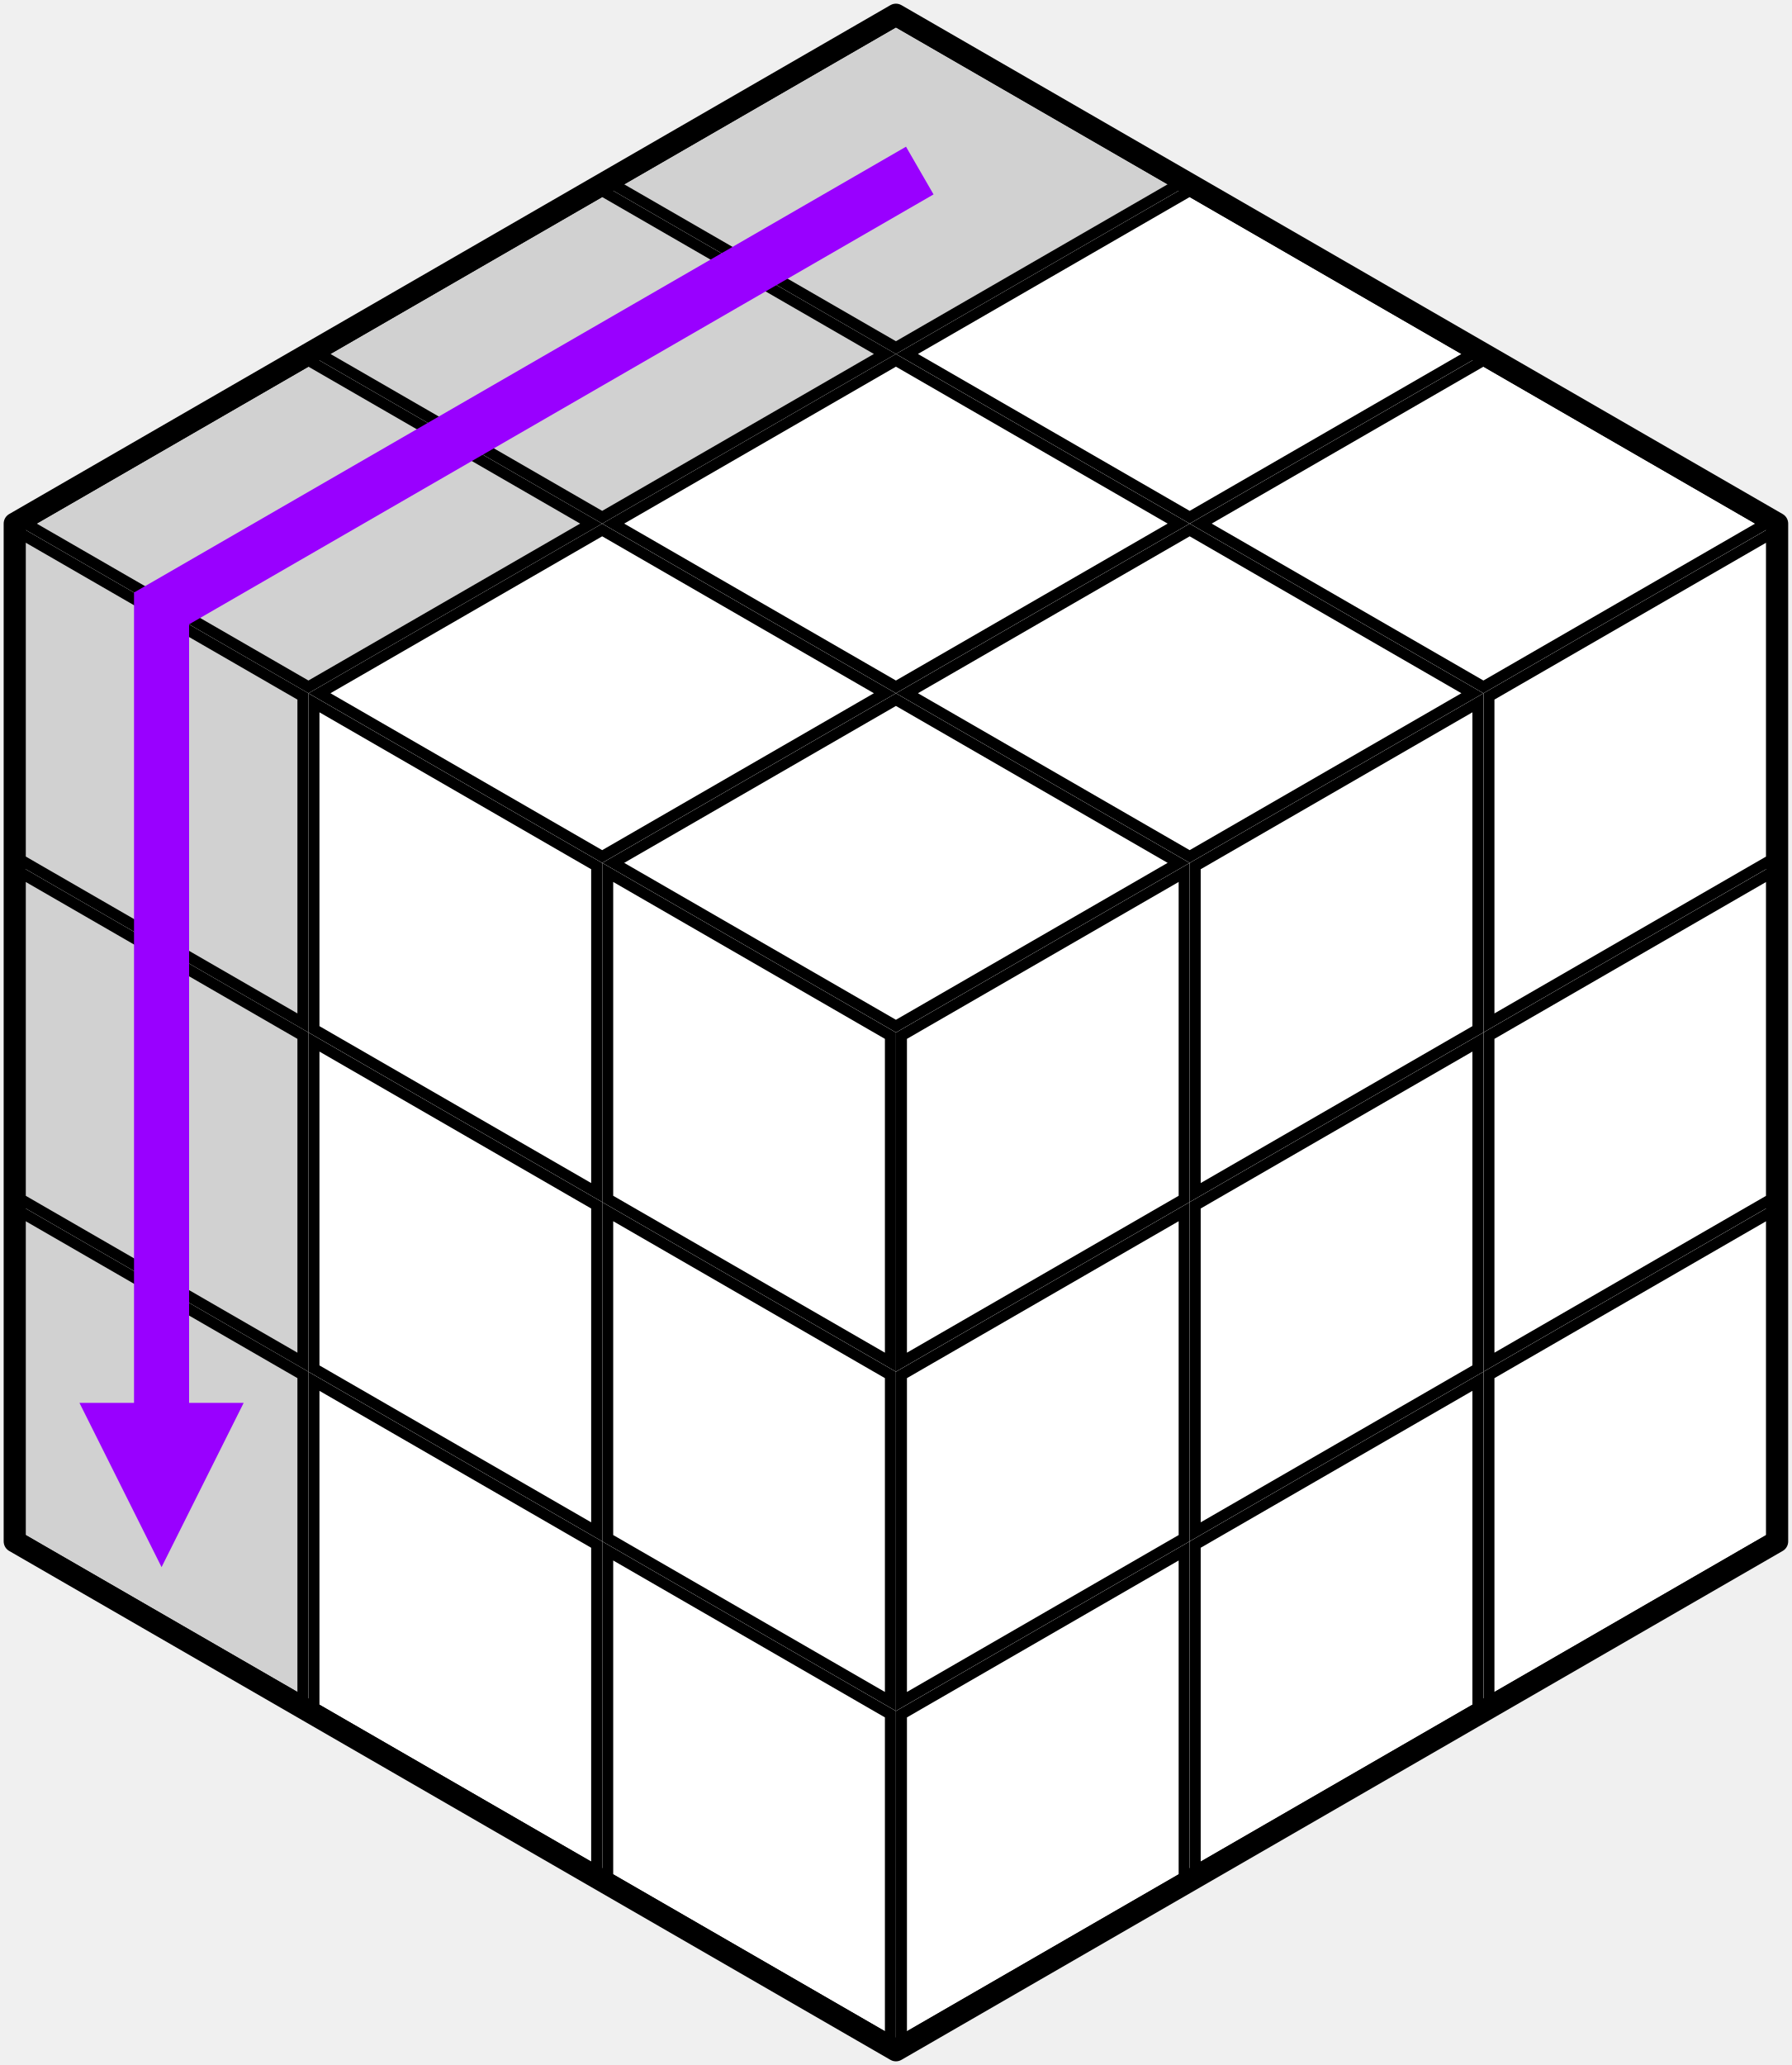
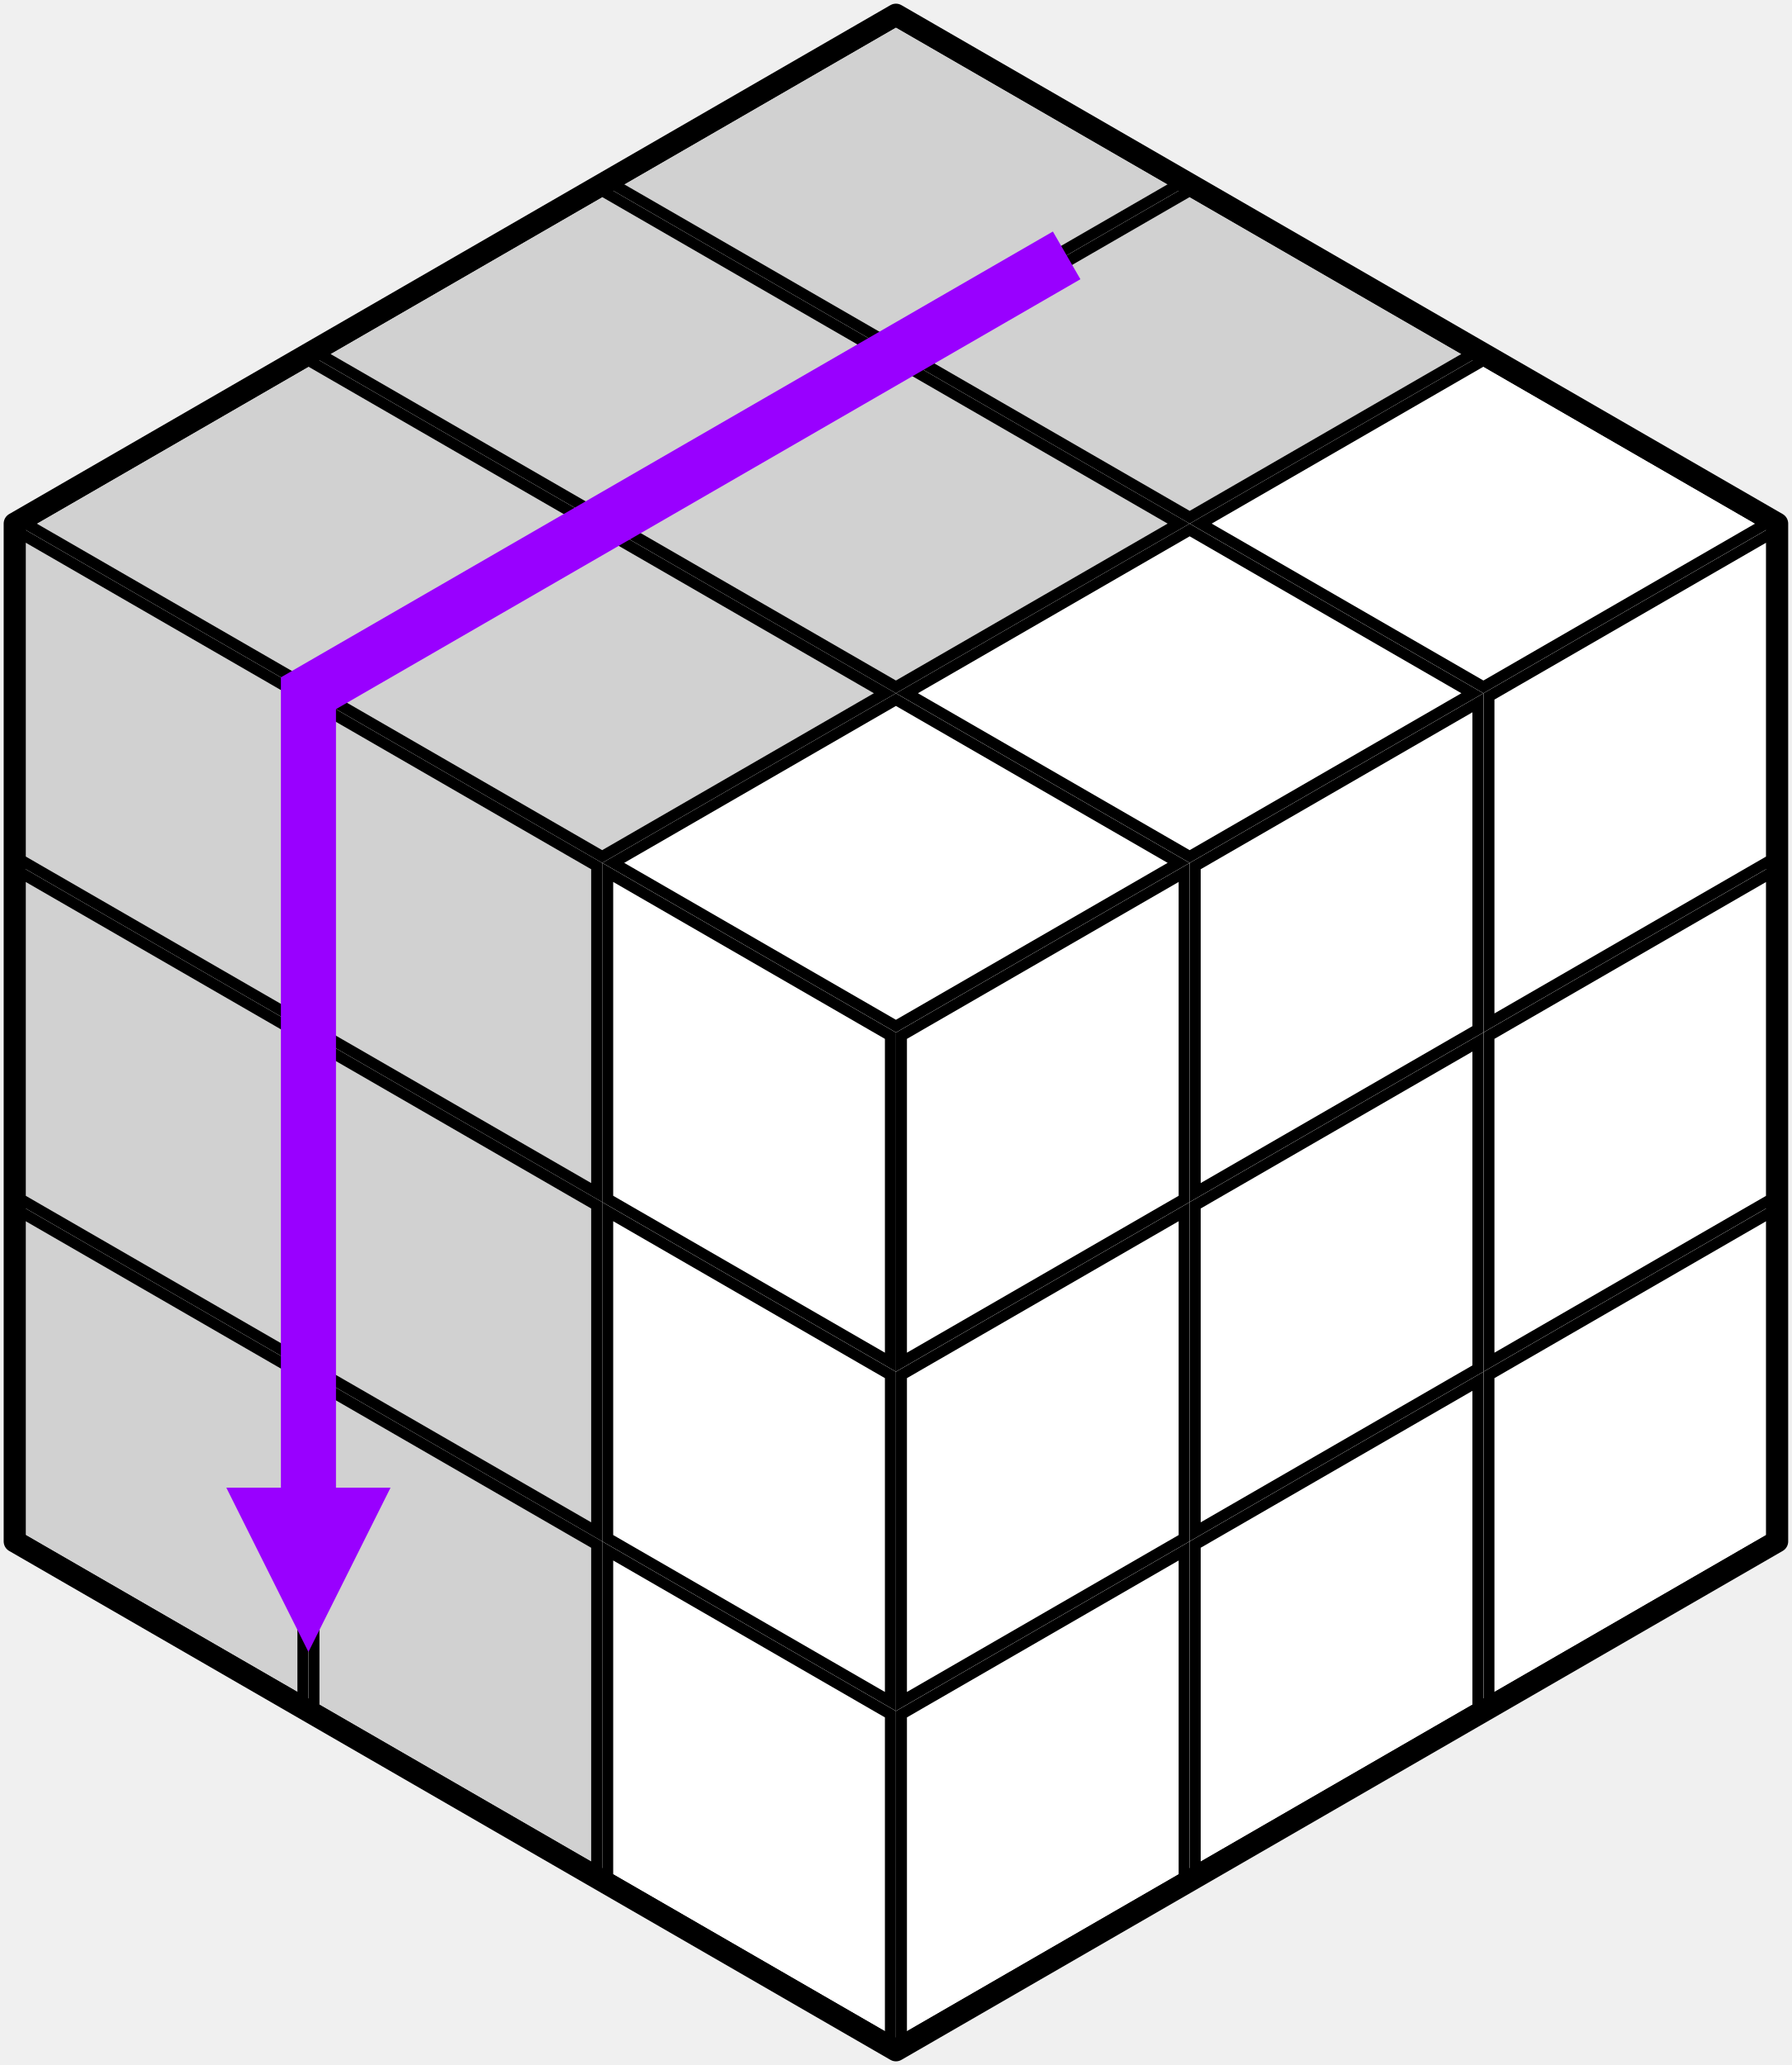
<svg xmlns="http://www.w3.org/2000/svg" style="isolation:isolate" viewBox="-1 -1 122 140.564" width="122pt" height="140.564pt">
  <defs>
-     <clipPath id="_clipPath_NvnIlFom4Wo31VLOnXpCB5cv8EtG02TD">
+     <clipPath id="_clipPath_twZwsHFETE7Dya3vJae772DhPkfhWOxg">
      <rect x="-1" y="-1" width="122" height="140.564" />
    </clipPath>
  </defs>
-   <g clip-path="url(#_clipPath_NvnIlFom4Wo31VLOnXpCB5cv8EtG02TD)">
-     <mask id="_mask_vgyqonu32MG3lNmDWyBzQpmDinLiMtte">
+   <g clip-path="url(#_clipPath_twZwsHFETE7Dya3vJae772DhPkfhWOxg)">
+     <mask id="_mask_TkCkkHAtwi52ADrtDaRvz84pWkHQZ9kO">
      <path d=" M 120 57.735 L 100 69.282 L 100 46.188 L 120 34.641 L 120 57.735 Z " fill="white" stroke="none" />
    </mask>
    <path d=" M 120 57.735 L 100 69.282 L 100 46.188 L 120 34.641 L 120 57.735 Z " fill="rgb(255,255,255)" />
-     <path d=" M 120 57.735 L 100 69.282 L 100 46.188 L 120 34.641 L 120 57.735 Z " fill="rgb(255,255,255)" mask="url(#_mask_vgyqonu32MG3lNmDWyBzQpmDinLiMtte)" vector-effect="non-scaling-stroke" stroke-width="2" stroke="rgb(0,0,0)" stroke-linejoin="round" stroke-linecap="round" stroke-miterlimit="3" />
-     <mask id="_mask_RMQwIuEyeV4h2lhmiwpnRjTzHjBYFSl4">
+     <path d=" M 120 57.735 L 100 69.282 L 100 46.188 L 120 34.641 L 120 57.735 Z " fill="rgb(255,255,255)" mask="url(#_mask_TkCkkHAtwi52ADrtDaRvz84pWkHQZ9kO)" vector-effect="non-scaling-stroke" stroke-width="2" stroke="rgb(0,0,0)" stroke-linejoin="round" stroke-linecap="round" stroke-miterlimit="3" />
+     <mask id="_mask_LXIWpg3NGDLpxX2w3nr9BTfFkeuwBwJR">
      <path d=" M 100 69.282 L 80 80.829 L 80 57.735 L 100 46.188 L 100 69.282 Z " fill="white" stroke="none" />
    </mask>
    <path d=" M 100 69.282 L 80 80.829 L 80 57.735 L 100 46.188 L 100 69.282 Z " fill="rgb(255,255,255)" />
-     <path d=" M 100 69.282 L 80 80.829 L 80 57.735 L 100 46.188 L 100 69.282 Z " fill="rgb(255,255,255)" mask="url(#_mask_RMQwIuEyeV4h2lhmiwpnRjTzHjBYFSl4)" vector-effect="non-scaling-stroke" stroke-width="2" stroke="rgb(0,0,0)" stroke-linejoin="round" stroke-linecap="round" stroke-miterlimit="3" />
-     <mask id="_mask_5vOcV7Y7i0Aq7ziyxN4amHosbPyQgJTW">
+     <path d=" M 100 69.282 L 80 80.829 L 80 57.735 L 100 46.188 L 100 69.282 Z " fill="rgb(255,255,255)" mask="url(#_mask_LXIWpg3NGDLpxX2w3nr9BTfFkeuwBwJR)" vector-effect="non-scaling-stroke" stroke-width="2" stroke="rgb(0,0,0)" stroke-linejoin="round" stroke-linecap="round" stroke-miterlimit="3" />
+     <mask id="_mask_2p1FG31tL12Tw5ufNlL4iOgG6fO1Ts7i">
      <path d=" M 80 80.829 L 60 92.376 L 60 69.282 L 80 57.735 L 80 80.829 Z " fill="white" stroke="none" />
    </mask>
    <path d=" M 80 80.829 L 60 92.376 L 60 69.282 L 80 57.735 L 80 80.829 Z " fill="rgb(255,255,255)" />
-     <path d=" M 80 80.829 L 60 92.376 L 60 69.282 L 80 57.735 L 80 80.829 Z " fill="rgb(255,255,255)" mask="url(#_mask_5vOcV7Y7i0Aq7ziyxN4amHosbPyQgJTW)" vector-effect="non-scaling-stroke" stroke-width="2" stroke="rgb(0,0,0)" stroke-linejoin="round" stroke-linecap="round" stroke-miterlimit="3" />
-     <mask id="_mask_KDj0IA2QH3jphuzFZPRGoV2V8hm15iyQ">
+     <path d=" M 80 80.829 L 60 92.376 L 60 69.282 L 80 57.735 L 80 80.829 Z " fill="rgb(255,255,255)" mask="url(#_mask_2p1FG31tL12Tw5ufNlL4iOgG6fO1Ts7i)" vector-effect="non-scaling-stroke" stroke-width="2" stroke="rgb(0,0,0)" stroke-linejoin="round" stroke-linecap="round" stroke-miterlimit="3" />
+     <mask id="_mask_jcTAtss6zCr17lABWGPPH0Z8VxRyloR8">
      <path d=" M 60 46.188 L 40 57.735 L 60 69.282 L 80 57.735 L 60 46.188 Z " fill="white" stroke="none" />
    </mask>
    <path d=" M 60 46.188 L 40 57.735 L 60 69.282 L 80 57.735 L 60 46.188 Z " fill="rgb(255,255,255)" />
-     <path d=" M 60 46.188 L 40 57.735 L 60 69.282 L 80 57.735 L 60 46.188 Z " fill="rgb(255,255,255)" mask="url(#_mask_KDj0IA2QH3jphuzFZPRGoV2V8hm15iyQ)" vector-effect="non-scaling-stroke" stroke-width="2" stroke="rgb(0,0,0)" stroke-linejoin="round" stroke-linecap="round" stroke-miterlimit="3" />
-     <mask id="_mask_34n6wi7Xa8mru5b1cYnpDeB3eTuA8x25">
+     <path d=" M 60 46.188 L 40 57.735 L 60 69.282 L 80 57.735 L 60 46.188 Z " fill="rgb(255,255,255)" mask="url(#_mask_jcTAtss6zCr17lABWGPPH0Z8VxRyloR8)" vector-effect="non-scaling-stroke" stroke-width="2" stroke="rgb(0,0,0)" stroke-linejoin="round" stroke-linecap="round" stroke-miterlimit="3" />
+     <mask id="_mask_JGCtyuyH9WZaj9S2iQJp3JKJLlx4IMjA">
      <path d=" M 40 80.829 L 40 57.735 L 60 69.282 L 60 92.376 L 40 80.829 Z " fill="white" stroke="none" />
    </mask>
    <path d=" M 40 80.829 L 40 57.735 L 60 69.282 L 60 92.376 L 40 80.829 Z " fill="rgb(255,255,255)" />
-     <path d=" M 40 80.829 L 40 57.735 L 60 69.282 L 60 92.376 L 40 80.829 Z " fill="rgb(255,255,255)" mask="url(#_mask_34n6wi7Xa8mru5b1cYnpDeB3eTuA8x25)" vector-effect="non-scaling-stroke" stroke-width="2" stroke="rgb(0,0,0)" stroke-linejoin="round" stroke-linecap="round" stroke-miterlimit="3" />
-     <mask id="_mask_0Hc0YZlHwOidYJVLqkGvt03xCRfZ8lJz">
+     <path d=" M 40 80.829 L 40 57.735 L 60 69.282 L 60 92.376 L 40 80.829 Z " fill="rgb(255,255,255)" mask="url(#_mask_JGCtyuyH9WZaj9S2iQJp3JKJLlx4IMjA)" vector-effect="non-scaling-stroke" stroke-width="2" stroke="rgb(0,0,0)" stroke-linejoin="round" stroke-linecap="round" stroke-miterlimit="3" />
+     <mask id="_mask_EfusVxi1cQHn9g2Gope6L0mBwAAE7yyA">
      <path d=" M 20 69.282 L 20 46.188 L 40 57.735 L 40 80.829 L 20 69.282 Z " fill="white" stroke="none" />
    </mask>
-     <path d=" M 20 69.282 L 20 46.188 L 40 57.735 L 40 80.829 L 20 69.282 Z " fill="rgb(255,255,255)" />
-     <path d=" M 20 69.282 L 20 46.188 L 40 57.735 L 40 80.829 L 20 69.282 Z " fill="rgb(255,255,255)" mask="url(#_mask_0Hc0YZlHwOidYJVLqkGvt03xCRfZ8lJz)" vector-effect="non-scaling-stroke" stroke-width="2" stroke="rgb(0,0,0)" stroke-linejoin="round" stroke-linecap="round" stroke-miterlimit="3" />
-     <mask id="_mask_eFUe4cakO09YXi1QJ0M33hzk7pMH5ALv">
+     <path d=" M 20 69.282 L 20 46.188 L 40 57.735 L 40 80.829 L 20 69.282 Z " fill="rgb(209,209,209)" />
+     <path d=" M 20 69.282 L 20 46.188 L 40 57.735 L 40 80.829 L 20 69.282 Z " fill="rgb(209,209,209)" mask="url(#_mask_EfusVxi1cQHn9g2Gope6L0mBwAAE7yyA)" vector-effect="non-scaling-stroke" stroke-width="2" stroke="rgb(0,0,0)" stroke-linejoin="round" stroke-linecap="round" stroke-miterlimit="3" />
+     <mask id="_mask_Bd3pLZIcTJOYkXWJuIOmTinFdlZhY5vj">
      <path d=" M 0 57.735 L 0 34.641 L 20 46.188 L 20 69.282 L 0 57.735 Z " fill="white" stroke="none" />
    </mask>
    <path d=" M 0 57.735 L 0 34.641 L 20 46.188 L 20 69.282 L 0 57.735 Z " fill="rgb(209,209,209)" />
-     <path d=" M 0 57.735 L 0 34.641 L 20 46.188 L 20 69.282 L 0 57.735 Z " fill="rgb(209,209,209)" mask="url(#_mask_eFUe4cakO09YXi1QJ0M33hzk7pMH5ALv)" vector-effect="non-scaling-stroke" stroke-width="2" stroke="rgb(0,0,0)" stroke-linejoin="round" stroke-linecap="round" stroke-miterlimit="3" />
-     <mask id="_mask_AVySE0xjTJ1XVnkgvppSbukzuVNglN6L">
+     <path d=" M 0 57.735 L 0 34.641 L 20 46.188 L 20 69.282 L 0 57.735 Z " fill="rgb(209,209,209)" mask="url(#_mask_Bd3pLZIcTJOYkXWJuIOmTinFdlZhY5vj)" vector-effect="non-scaling-stroke" stroke-width="2" stroke="rgb(0,0,0)" stroke-linejoin="round" stroke-linecap="round" stroke-miterlimit="3" />
+     <mask id="_mask_PsoCd8bNrLfJNiS9LgRvYA6ryfT45uOM">
      <path d=" M 40 103.923 L 40 80.829 L 60 92.376 L 60 115.47 L 40 103.923 Z " fill="white" stroke="none" />
    </mask>
    <path d=" M 40 103.923 L 40 80.829 L 60 92.376 L 60 115.47 L 40 103.923 Z " fill="rgb(255,255,255)" />
-     <path d=" M 40 103.923 L 40 80.829 L 60 92.376 L 60 115.47 L 40 103.923 Z " fill="rgb(255,255,255)" mask="url(#_mask_AVySE0xjTJ1XVnkgvppSbukzuVNglN6L)" vector-effect="non-scaling-stroke" stroke-width="2" stroke="rgb(0,0,0)" stroke-linejoin="round" stroke-linecap="round" stroke-miterlimit="3" />
-     <mask id="_mask_tlUNt01WtkatTZiGhy1pfALvkSvqYWfd">
+     <path d=" M 40 103.923 L 40 80.829 L 60 92.376 L 60 115.47 L 40 103.923 Z " fill="rgb(255,255,255)" mask="url(#_mask_PsoCd8bNrLfJNiS9LgRvYA6ryfT45uOM)" vector-effect="non-scaling-stroke" stroke-width="2" stroke="rgb(0,0,0)" stroke-linejoin="round" stroke-linecap="round" stroke-miterlimit="3" />
+     <mask id="_mask_q8JtCr1UZDrPFefY5LBZhCqLw7pJ8ri1">
      <path d=" M 20 92.376 L 20 69.282 L 40 80.829 L 40 103.923 L 20 92.376 Z " fill="white" stroke="none" />
    </mask>
-     <path d=" M 20 92.376 L 20 69.282 L 40 80.829 L 40 103.923 L 20 92.376 Z " fill="rgb(255,255,255)" />
-     <path d=" M 20 92.376 L 20 69.282 L 40 80.829 L 40 103.923 L 20 92.376 Z " fill="rgb(255,255,255)" mask="url(#_mask_tlUNt01WtkatTZiGhy1pfALvkSvqYWfd)" vector-effect="non-scaling-stroke" stroke-width="2" stroke="rgb(0,0,0)" stroke-linejoin="round" stroke-linecap="round" stroke-miterlimit="3" />
-     <mask id="_mask_ZJOjS83hduxqqQ5eFLNNiuZMxVzzZGi4">
+     <path d=" M 20 92.376 L 20 69.282 L 40 80.829 L 40 103.923 L 20 92.376 Z " fill="rgb(209,209,209)" />
+     <path d=" M 20 92.376 L 20 69.282 L 40 80.829 L 40 103.923 L 20 92.376 Z " fill="rgb(209,209,209)" mask="url(#_mask_q8JtCr1UZDrPFefY5LBZhCqLw7pJ8ri1)" vector-effect="non-scaling-stroke" stroke-width="2" stroke="rgb(0,0,0)" stroke-linejoin="round" stroke-linecap="round" stroke-miterlimit="3" />
+     <mask id="_mask_NCdUqpeoPHOjhP5hMgrw0ZGx1rdpv3tq">
      <path d=" M 0 80.829 L 0 57.735 L 20 69.282 L 20 92.376 L 0 80.829 Z " fill="white" stroke="none" />
    </mask>
    <path d=" M 0 80.829 L 0 57.735 L 20 69.282 L 20 92.376 L 0 80.829 Z " fill="rgb(209,209,209)" />
-     <path d=" M 0 80.829 L 0 57.735 L 20 69.282 L 20 92.376 L 0 80.829 Z " fill="rgb(209,209,209)" mask="url(#_mask_ZJOjS83hduxqqQ5eFLNNiuZMxVzzZGi4)" vector-effect="non-scaling-stroke" stroke-width="2" stroke="rgb(0,0,0)" stroke-linejoin="round" stroke-linecap="round" stroke-miterlimit="3" />
-     <mask id="_mask_xXgaVcFhzU8zCw7IrUTSwucqBLrWTLz1">
+     <path d=" M 0 80.829 L 0 57.735 L 20 69.282 L 20 92.376 L 0 80.829 Z " fill="rgb(209,209,209)" mask="url(#_mask_NCdUqpeoPHOjhP5hMgrw0ZGx1rdpv3tq)" vector-effect="non-scaling-stroke" stroke-width="2" stroke="rgb(0,0,0)" stroke-linejoin="round" stroke-linecap="round" stroke-miterlimit="3" />
+     <mask id="_mask_3Pye9kyTzSfsWEj8j4zC0dMVqntiwLwI">
      <path d=" M 40 127.017 L 40 103.923 L 60 115.47 L 60 138.564 L 40 127.017 Z " fill="white" stroke="none" />
    </mask>
    <path d=" M 40 127.017 L 40 103.923 L 60 115.47 L 60 138.564 L 40 127.017 Z " fill="rgb(255,255,255)" />
-     <path d=" M 40 127.017 L 40 103.923 L 60 115.47 L 60 138.564 L 40 127.017 Z " fill="rgb(255,255,255)" mask="url(#_mask_xXgaVcFhzU8zCw7IrUTSwucqBLrWTLz1)" vector-effect="non-scaling-stroke" stroke-width="2" stroke="rgb(0,0,0)" stroke-linejoin="round" stroke-linecap="round" stroke-miterlimit="3" />
-     <mask id="_mask_QbwT8NRfb1tJbXselCMJlaBnmbTiIMha">
+     <path d=" M 40 127.017 L 40 103.923 L 60 115.47 L 60 138.564 L 40 127.017 Z " fill="rgb(255,255,255)" mask="url(#_mask_3Pye9kyTzSfsWEj8j4zC0dMVqntiwLwI)" vector-effect="non-scaling-stroke" stroke-width="2" stroke="rgb(0,0,0)" stroke-linejoin="round" stroke-linecap="round" stroke-miterlimit="3" />
+     <mask id="_mask_aMOAydAfKbGuEkvyCwWFlPioSerUzdYe">
      <path d=" M 20 115.47 L 20 92.376 L 40 103.923 L 40 127.017 L 20 115.47 Z " fill="white" stroke="none" />
    </mask>
-     <path d=" M 20 115.47 L 20 92.376 L 40 103.923 L 40 127.017 L 20 115.47 Z " fill="rgb(255,255,255)" />
-     <path d=" M 20 115.47 L 20 92.376 L 40 103.923 L 40 127.017 L 20 115.47 Z " fill="rgb(255,255,255)" mask="url(#_mask_QbwT8NRfb1tJbXselCMJlaBnmbTiIMha)" vector-effect="non-scaling-stroke" stroke-width="2" stroke="rgb(0,0,0)" stroke-linejoin="round" stroke-linecap="round" stroke-miterlimit="3" />
-     <mask id="_mask_wgZo6qEfGyTfTWhZ3BQIqXlVMhSxdkeP">
+     <path d=" M 20 115.47 L 20 92.376 L 40 103.923 L 40 127.017 L 20 115.47 Z " fill="rgb(209,209,209)" />
+     <path d=" M 20 115.47 L 20 92.376 L 40 103.923 L 40 127.017 L 20 115.47 Z " fill="rgb(209,209,209)" mask="url(#_mask_aMOAydAfKbGuEkvyCwWFlPioSerUzdYe)" vector-effect="non-scaling-stroke" stroke-width="2" stroke="rgb(0,0,0)" stroke-linejoin="round" stroke-linecap="round" stroke-miterlimit="3" />
+     <mask id="_mask_8IspHufGA9upaVKZdY1ctvUdol0mQhxK">
      <path d=" M 0 103.923 L 0 80.829 L 20 92.376 L 20 115.47 L 0 103.923 Z " fill="white" stroke="none" />
    </mask>
    <path d=" M 0 103.923 L 0 80.829 L 20 92.376 L 20 115.47 L 0 103.923 Z " fill="rgb(209,209,209)" />
-     <path d=" M 0 103.923 L 0 80.829 L 20 92.376 L 20 115.47 L 0 103.923 Z " fill="rgb(209,209,209)" mask="url(#_mask_wgZo6qEfGyTfTWhZ3BQIqXlVMhSxdkeP)" vector-effect="non-scaling-stroke" stroke-width="2" stroke="rgb(0,0,0)" stroke-linejoin="round" stroke-linecap="round" stroke-miterlimit="3" />
-     <mask id="_mask_RWBbyrAcNyESzeSknKCWPC80xGV1y2aD">
+     <path d=" M 0 103.923 L 0 80.829 L 20 92.376 L 20 115.47 L 0 103.923 Z " fill="rgb(209,209,209)" mask="url(#_mask_8IspHufGA9upaVKZdY1ctvUdol0mQhxK)" vector-effect="non-scaling-stroke" stroke-width="2" stroke="rgb(0,0,0)" stroke-linejoin="round" stroke-linecap="round" stroke-miterlimit="3" />
+     <mask id="_mask_DBosFolCYVt7906er2YjjUrrukihJqkw">
      <path d=" M 40 34.641 L 20 46.188 L 40 57.735 L 60 46.188 L 40 34.641 Z " fill="white" stroke="none" />
    </mask>
-     <path d=" M 40 34.641 L 20 46.188 L 40 57.735 L 60 46.188 L 40 34.641 Z " fill="rgb(255,255,255)" />
-     <path d=" M 40 34.641 L 20 46.188 L 40 57.735 L 60 46.188 L 40 34.641 Z " fill="rgb(255,255,255)" mask="url(#_mask_RWBbyrAcNyESzeSknKCWPC80xGV1y2aD)" vector-effect="non-scaling-stroke" stroke-width="2" stroke="rgb(0,0,0)" stroke-linejoin="round" stroke-linecap="round" stroke-miterlimit="3" />
-     <mask id="_mask_1DzL6fOpNVJdeElUcYDUYh2B7xw1q98R">
+     <path d=" M 40 34.641 L 20 46.188 L 40 57.735 L 60 46.188 L 40 34.641 Z " fill="rgb(209,209,209)" />
+     <path d=" M 40 34.641 L 20 46.188 L 40 57.735 L 60 46.188 L 40 34.641 Z " fill="rgb(209,209,209)" mask="url(#_mask_DBosFolCYVt7906er2YjjUrrukihJqkw)" vector-effect="non-scaling-stroke" stroke-width="2" stroke="rgb(0,0,0)" stroke-linejoin="round" stroke-linecap="round" stroke-miterlimit="3" />
+     <mask id="_mask_Uvif3l1dm9Uh6TPcGccWw6yOdvByUHNX">
      <path d=" M 20 23.094 L 0 34.641 L 20 46.188 L 40 34.641 L 20 23.094 Z " fill="white" stroke="none" />
    </mask>
    <path d=" M 20 23.094 L 0 34.641 L 20 46.188 L 40 34.641 L 20 23.094 Z " fill="rgb(209,209,209)" />
-     <path d=" M 20 23.094 L 0 34.641 L 20 46.188 L 40 34.641 L 20 23.094 Z " fill="rgb(209,209,209)" mask="url(#_mask_1DzL6fOpNVJdeElUcYDUYh2B7xw1q98R)" vector-effect="non-scaling-stroke" stroke-width="2" stroke="rgb(0,0,0)" stroke-linejoin="round" stroke-linecap="round" stroke-miterlimit="3" />
-     <mask id="_mask_1WH5mJJGhQg0mtrCcdyX8UcLf2rxMf6O">
+     <path d=" M 20 23.094 L 0 34.641 L 20 46.188 L 40 34.641 L 20 23.094 Z " fill="rgb(209,209,209)" mask="url(#_mask_Uvif3l1dm9Uh6TPcGccWw6yOdvByUHNX)" vector-effect="non-scaling-stroke" stroke-width="2" stroke="rgb(0,0,0)" stroke-linejoin="round" stroke-linecap="round" stroke-miterlimit="3" />
+     <mask id="_mask_YWFT0gbpvVZXpBDlpZYkkw5cGQxOmcDo">
      <path d=" M 80 34.641 L 60 46.188 L 80 57.735 L 100 46.188 L 80 34.641 Z " fill="white" stroke="none" />
    </mask>
    <path d=" M 80 34.641 L 60 46.188 L 80 57.735 L 100 46.188 L 80 34.641 Z " fill="rgb(255,255,255)" />
-     <path d=" M 80 34.641 L 60 46.188 L 80 57.735 L 100 46.188 L 80 34.641 Z " fill="rgb(255,255,255)" mask="url(#_mask_1WH5mJJGhQg0mtrCcdyX8UcLf2rxMf6O)" vector-effect="non-scaling-stroke" stroke-width="2" stroke="rgb(0,0,0)" stroke-linejoin="round" stroke-linecap="round" stroke-miterlimit="3" />
-     <mask id="_mask_7jSNwzeKbD8hViiAarwOb5fne6WR129q">
+     <path d=" M 80 34.641 L 60 46.188 L 80 57.735 L 100 46.188 L 80 34.641 Z " fill="rgb(255,255,255)" mask="url(#_mask_YWFT0gbpvVZXpBDlpZYkkw5cGQxOmcDo)" vector-effect="non-scaling-stroke" stroke-width="2" stroke="rgb(0,0,0)" stroke-linejoin="round" stroke-linecap="round" stroke-miterlimit="3" />
+     <mask id="_mask_rnlmOrV5TEHNjoze7JLkeG0sKbqNASAS">
      <path d=" M 60 23.094 L 40 34.641 L 60 46.188 L 80 34.641 L 60 23.094 Z " fill="white" stroke="none" />
    </mask>
-     <path d=" M 60 23.094 L 40 34.641 L 60 46.188 L 80 34.641 L 60 23.094 Z " fill="rgb(255,255,255)" />
-     <path d=" M 60 23.094 L 40 34.641 L 60 46.188 L 80 34.641 L 60 23.094 Z " fill="rgb(255,255,255)" mask="url(#_mask_7jSNwzeKbD8hViiAarwOb5fne6WR129q)" vector-effect="non-scaling-stroke" stroke-width="2" stroke="rgb(0,0,0)" stroke-linejoin="round" stroke-linecap="round" stroke-miterlimit="3" />
-     <mask id="_mask_plsoyzdOOXu3brUKO4ipKhpbEm5mQsQ4">
+     <path d=" M 60 23.094 L 40 34.641 L 60 46.188 L 80 34.641 L 60 23.094 Z " fill="rgb(209,209,209)" />
+     <path d=" M 60 23.094 L 40 34.641 L 60 46.188 L 80 34.641 L 60 23.094 Z " fill="rgb(209,209,209)" mask="url(#_mask_rnlmOrV5TEHNjoze7JLkeG0sKbqNASAS)" vector-effect="non-scaling-stroke" stroke-width="2" stroke="rgb(0,0,0)" stroke-linejoin="round" stroke-linecap="round" stroke-miterlimit="3" />
+     <mask id="_mask_iHH1MHaWZtvPMyFn2mbBxriD2pmVVUyo">
      <path d=" M 40 11.547 L 20 23.094 L 40 34.641 L 60 23.094 L 40 11.547 Z " fill="white" stroke="none" />
    </mask>
    <path d=" M 40 11.547 L 20 23.094 L 40 34.641 L 60 23.094 L 40 11.547 Z " fill="rgb(209,209,209)" />
-     <path d=" M 40 11.547 L 20 23.094 L 40 34.641 L 60 23.094 L 40 11.547 Z " fill="rgb(209,209,209)" mask="url(#_mask_plsoyzdOOXu3brUKO4ipKhpbEm5mQsQ4)" vector-effect="non-scaling-stroke" stroke-width="2" stroke="rgb(0,0,0)" stroke-linejoin="round" stroke-linecap="round" stroke-miterlimit="3" />
-     <mask id="_mask_lttTvJL35j13peWIi3kNGcteWbtwSjkK">
+     <path d=" M 40 11.547 L 20 23.094 L 40 34.641 L 60 23.094 L 40 11.547 Z " fill="rgb(209,209,209)" mask="url(#_mask_iHH1MHaWZtvPMyFn2mbBxriD2pmVVUyo)" vector-effect="non-scaling-stroke" stroke-width="2" stroke="rgb(0,0,0)" stroke-linejoin="round" stroke-linecap="round" stroke-miterlimit="3" />
+     <mask id="_mask_JIzggpWGliOQARd8hDYz5nm2XiFrGKYT">
      <path d=" M 100 23.094 L 80 34.641 L 100 46.188 L 120 34.641 L 100 23.094 Z " fill="white" stroke="none" />
    </mask>
    <path d=" M 100 23.094 L 80 34.641 L 100 46.188 L 120 34.641 L 100 23.094 Z " fill="rgb(255,255,255)" />
-     <path d=" M 100 23.094 L 80 34.641 L 100 46.188 L 120 34.641 L 100 23.094 Z " fill="rgb(255,255,255)" mask="url(#_mask_lttTvJL35j13peWIi3kNGcteWbtwSjkK)" vector-effect="non-scaling-stroke" stroke-width="2" stroke="rgb(0,0,0)" stroke-linejoin="round" stroke-linecap="round" stroke-miterlimit="3" />
-     <mask id="_mask_2u9CSOFnpRsFkZUNoEFli3NJbl18b3MM">
+     <path d=" M 100 23.094 L 80 34.641 L 100 46.188 L 120 34.641 L 100 23.094 Z " fill="rgb(255,255,255)" mask="url(#_mask_JIzggpWGliOQARd8hDYz5nm2XiFrGKYT)" vector-effect="non-scaling-stroke" stroke-width="2" stroke="rgb(0,0,0)" stroke-linejoin="round" stroke-linecap="round" stroke-miterlimit="3" />
+     <mask id="_mask_nIHs2yPsSWn2y4ui8cA2R6mFp1UBDIjA">
      <path d=" M 80 11.547 L 60 23.094 L 80 34.641 L 100 23.094 L 80 11.547 Z " fill="white" stroke="none" />
    </mask>
-     <path d=" M 80 11.547 L 60 23.094 L 80 34.641 L 100 23.094 L 80 11.547 Z " fill="rgb(255,255,255)" />
-     <path d=" M 80 11.547 L 60 23.094 L 80 34.641 L 100 23.094 L 80 11.547 Z " fill="rgb(255,255,255)" mask="url(#_mask_2u9CSOFnpRsFkZUNoEFli3NJbl18b3MM)" vector-effect="non-scaling-stroke" stroke-width="2" stroke="rgb(0,0,0)" stroke-linejoin="round" stroke-linecap="round" stroke-miterlimit="3" />
-     <mask id="_mask_SCCGWMXzNvuILjoxxMSodASBvudnmbbn">
+     <path d=" M 80 11.547 L 60 23.094 L 80 34.641 L 100 23.094 L 80 11.547 Z " fill="rgb(209,209,209)" />
+     <path d=" M 80 11.547 L 60 23.094 L 80 34.641 L 100 23.094 L 80 11.547 Z " fill="rgb(209,209,209)" mask="url(#_mask_nIHs2yPsSWn2y4ui8cA2R6mFp1UBDIjA)" vector-effect="non-scaling-stroke" stroke-width="2" stroke="rgb(0,0,0)" stroke-linejoin="round" stroke-linecap="round" stroke-miterlimit="3" />
+     <mask id="_mask_iciqujfVqGrrXBFDeDxsEi2Xb87XUSdm">
      <path d=" M 60 0 L 40 11.547 L 60 23.094 L 80 11.547 L 60 0 Z " fill="white" stroke="none" />
    </mask>
    <path d=" M 60 0 L 40 11.547 L 60 23.094 L 80 11.547 L 60 0 Z " fill="rgb(209,209,209)" />
-     <path d=" M 60 0 L 40 11.547 L 60 23.094 L 80 11.547 L 60 0 Z " fill="rgb(209,209,209)" mask="url(#_mask_SCCGWMXzNvuILjoxxMSodASBvudnmbbn)" vector-effect="non-scaling-stroke" stroke-width="2" stroke="rgb(0,0,0)" stroke-linejoin="round" stroke-linecap="round" stroke-miterlimit="3" />
-     <mask id="_mask_u0ucXu3lCz6V8dqhjE3qCb0IjcynfExf">
+     <path d=" M 60 0 L 40 11.547 L 60 23.094 L 80 11.547 L 60 0 Z " fill="rgb(209,209,209)" mask="url(#_mask_iciqujfVqGrrXBFDeDxsEi2Xb87XUSdm)" vector-effect="non-scaling-stroke" stroke-width="2" stroke="rgb(0,0,0)" stroke-linejoin="round" stroke-linecap="round" stroke-miterlimit="3" />
+     <mask id="_mask_tjQWN7BmGtYxN7bTm9ixXvqMCw8uZWoe">
      <path d=" M 120 80.829 L 100 92.376 L 100 69.282 L 120 57.735 L 120 80.829 Z " fill="white" stroke="none" />
    </mask>
    <path d=" M 120 80.829 L 100 92.376 L 100 69.282 L 120 57.735 L 120 80.829 Z " fill="rgb(255,255,255)" />
-     <path d=" M 120 80.829 L 100 92.376 L 100 69.282 L 120 57.735 L 120 80.829 Z " fill="rgb(255,255,255)" mask="url(#_mask_u0ucXu3lCz6V8dqhjE3qCb0IjcynfExf)" vector-effect="non-scaling-stroke" stroke-width="2" stroke="rgb(0,0,0)" stroke-linejoin="round" stroke-linecap="round" stroke-miterlimit="3" />
-     <mask id="_mask_RrpKbOzxa63JAT33L3sdaytiFpAcrqrY">
+     <path d=" M 120 80.829 L 100 92.376 L 100 69.282 L 120 57.735 L 120 80.829 Z " fill="rgb(255,255,255)" mask="url(#_mask_tjQWN7BmGtYxN7bTm9ixXvqMCw8uZWoe)" vector-effect="non-scaling-stroke" stroke-width="2" stroke="rgb(0,0,0)" stroke-linejoin="round" stroke-linecap="round" stroke-miterlimit="3" />
+     <mask id="_mask_8B5JAiBgqncQPxxf9bFXDLg2my0MQDnS">
      <path d=" M 100 92.376 L 80 103.923 L 80 80.829 L 100 69.282 L 100 92.376 Z " fill="white" stroke="none" />
    </mask>
    <path d=" M 100 92.376 L 80 103.923 L 80 80.829 L 100 69.282 L 100 92.376 Z " fill="rgb(255,255,255)" />
-     <path d=" M 100 92.376 L 80 103.923 L 80 80.829 L 100 69.282 L 100 92.376 Z " fill="rgb(255,255,255)" mask="url(#_mask_RrpKbOzxa63JAT33L3sdaytiFpAcrqrY)" vector-effect="non-scaling-stroke" stroke-width="2" stroke="rgb(0,0,0)" stroke-linejoin="round" stroke-linecap="round" stroke-miterlimit="3" />
-     <mask id="_mask_EsC9msXlKCCo6dWv05XdLIx4fouOyZyH">
+     <path d=" M 100 92.376 L 80 103.923 L 80 80.829 L 100 69.282 L 100 92.376 Z " fill="rgb(255,255,255)" mask="url(#_mask_8B5JAiBgqncQPxxf9bFXDLg2my0MQDnS)" vector-effect="non-scaling-stroke" stroke-width="2" stroke="rgb(0,0,0)" stroke-linejoin="round" stroke-linecap="round" stroke-miterlimit="3" />
+     <mask id="_mask_p0w642HMSlOQO0E9DCkAoaccbcd4ztCp">
      <path d=" M 80 103.923 L 60 115.47 L 60 92.376 L 80 80.829 L 80 103.923 Z " fill="white" stroke="none" />
    </mask>
    <path d=" M 80 103.923 L 60 115.47 L 60 92.376 L 80 80.829 L 80 103.923 Z " fill="rgb(255,255,255)" />
-     <path d=" M 80 103.923 L 60 115.47 L 60 92.376 L 80 80.829 L 80 103.923 Z " fill="rgb(255,255,255)" mask="url(#_mask_EsC9msXlKCCo6dWv05XdLIx4fouOyZyH)" vector-effect="non-scaling-stroke" stroke-width="2" stroke="rgb(0,0,0)" stroke-linejoin="round" stroke-linecap="round" stroke-miterlimit="3" />
-     <mask id="_mask_ulXxMtOIHZDRn5b3He6FQiMdTvOutqsA">
+     <path d=" M 80 103.923 L 60 115.47 L 60 92.376 L 80 80.829 L 80 103.923 Z " fill="rgb(255,255,255)" mask="url(#_mask_p0w642HMSlOQO0E9DCkAoaccbcd4ztCp)" vector-effect="non-scaling-stroke" stroke-width="2" stroke="rgb(0,0,0)" stroke-linejoin="round" stroke-linecap="round" stroke-miterlimit="3" />
+     <mask id="_mask_r6pCQLg7EatBNnJrhZoGYkQe5wOwAI2I">
      <path d=" M 120 103.923 L 100 115.47 L 100 92.376 L 120 80.829 L 120 103.923 Z " fill="white" stroke="none" />
    </mask>
    <path d=" M 120 103.923 L 100 115.47 L 100 92.376 L 120 80.829 L 120 103.923 Z " fill="rgb(255,255,255)" />
-     <path d=" M 120 103.923 L 100 115.47 L 100 92.376 L 120 80.829 L 120 103.923 Z " fill="rgb(255,255,255)" mask="url(#_mask_ulXxMtOIHZDRn5b3He6FQiMdTvOutqsA)" vector-effect="non-scaling-stroke" stroke-width="2" stroke="rgb(0,0,0)" stroke-linejoin="round" stroke-linecap="round" stroke-miterlimit="3" />
-     <mask id="_mask_gVT2P1GeeNLQsl0BZUda0O84gIqSeqas">
+     <path d=" M 120 103.923 L 100 115.47 L 100 92.376 L 120 80.829 L 120 103.923 Z " fill="rgb(255,255,255)" mask="url(#_mask_r6pCQLg7EatBNnJrhZoGYkQe5wOwAI2I)" vector-effect="non-scaling-stroke" stroke-width="2" stroke="rgb(0,0,0)" stroke-linejoin="round" stroke-linecap="round" stroke-miterlimit="3" />
+     <mask id="_mask_5mgc2r7vEHaS1pAhIdYBR1iDM00yTFOB">
      <path d=" M 100 115.47 L 80 127.017 L 80 103.923 L 100 92.376 L 100 115.47 Z " fill="white" stroke="none" />
    </mask>
    <path d=" M 100 115.47 L 80 127.017 L 80 103.923 L 100 92.376 L 100 115.47 Z " fill="rgb(255,255,255)" />
-     <path d=" M 100 115.47 L 80 127.017 L 80 103.923 L 100 92.376 L 100 115.47 Z " fill="rgb(255,255,255)" mask="url(#_mask_gVT2P1GeeNLQsl0BZUda0O84gIqSeqas)" vector-effect="non-scaling-stroke" stroke-width="2" stroke="rgb(0,0,0)" stroke-linejoin="round" stroke-linecap="round" stroke-miterlimit="3" />
-     <mask id="_mask_ppED7BzZUj4r1sPDSsXW9EAODxTkrRqy">
+     <path d=" M 100 115.47 L 80 127.017 L 80 103.923 L 100 92.376 L 100 115.47 Z " fill="rgb(255,255,255)" mask="url(#_mask_5mgc2r7vEHaS1pAhIdYBR1iDM00yTFOB)" vector-effect="non-scaling-stroke" stroke-width="2" stroke="rgb(0,0,0)" stroke-linejoin="round" stroke-linecap="round" stroke-miterlimit="3" />
+     <mask id="_mask_C4xhFOXO3EQIkqROJ8Mh85CssQJ5Q7ln">
      <path d=" M 80 127.017 L 60 138.564 L 60 115.47 L 80 103.923 L 80 127.017 Z " fill="white" stroke="none" />
    </mask>
    <path d=" M 80 127.017 L 60 138.564 L 60 115.47 L 80 103.923 L 80 127.017 Z " fill="rgb(255,255,255)" />
-     <path d=" M 80 127.017 L 60 138.564 L 60 115.47 L 80 103.923 L 80 127.017 Z " fill="rgb(255,255,255)" mask="url(#_mask_ppED7BzZUj4r1sPDSsXW9EAODxTkrRqy)" vector-effect="non-scaling-stroke" stroke-width="2" stroke="rgb(0,0,0)" stroke-linejoin="round" stroke-linecap="round" stroke-miterlimit="3" />
+     <path d=" M 80 127.017 L 60 138.564 L 60 115.47 L 80 103.923 L 80 127.017 Z " fill="rgb(255,255,255)" mask="url(#_mask_C4xhFOXO3EQIkqROJ8Mh85CssQJ5Q7ln)" vector-effect="non-scaling-stroke" stroke-width="2" stroke="rgb(0,0,0)" stroke-linejoin="round" stroke-linecap="round" stroke-miterlimit="3" />
    <path d=" M 120 103.923 L 60 138.564 L 0 103.923 L 0 34.641 L 60 0 L 120 34.641 L 120 103.923 Z " fill="none" vector-effect="non-scaling-stroke" stroke-width="2" stroke="rgb(0,0,0)" stroke-linejoin="round" stroke-linecap="round" stroke-miterlimit="3" />
-     <path d=" M 60 11.547 L 10 40.415 L 10 98.15" fill="none" vector-effect="non-scaling-stroke" stroke-width="5" stroke="rgb(153,0,255)" stroke-linejoin="miter" stroke-linecap="square" stroke-miterlimit="3" />
-     <path d=" M 4.41 94.493 L 10 105.674 L 15.59 94.493 Z " fill="rgb(153,0,255)" stroke="none" />
+     <path d=" M 70 17.321 L 20 46.188 L 20 103.923" fill="none" vector-effect="non-scaling-stroke" stroke-width="5" stroke="rgb(153,0,255)" stroke-linejoin="miter" stroke-linecap="square" stroke-miterlimit="3" />
+     <path d=" M 14.41 100.267 L 20 111.447 L 25.59 100.267 Z " fill="rgb(153,0,255)" stroke="none" />
  </g>
</svg>
